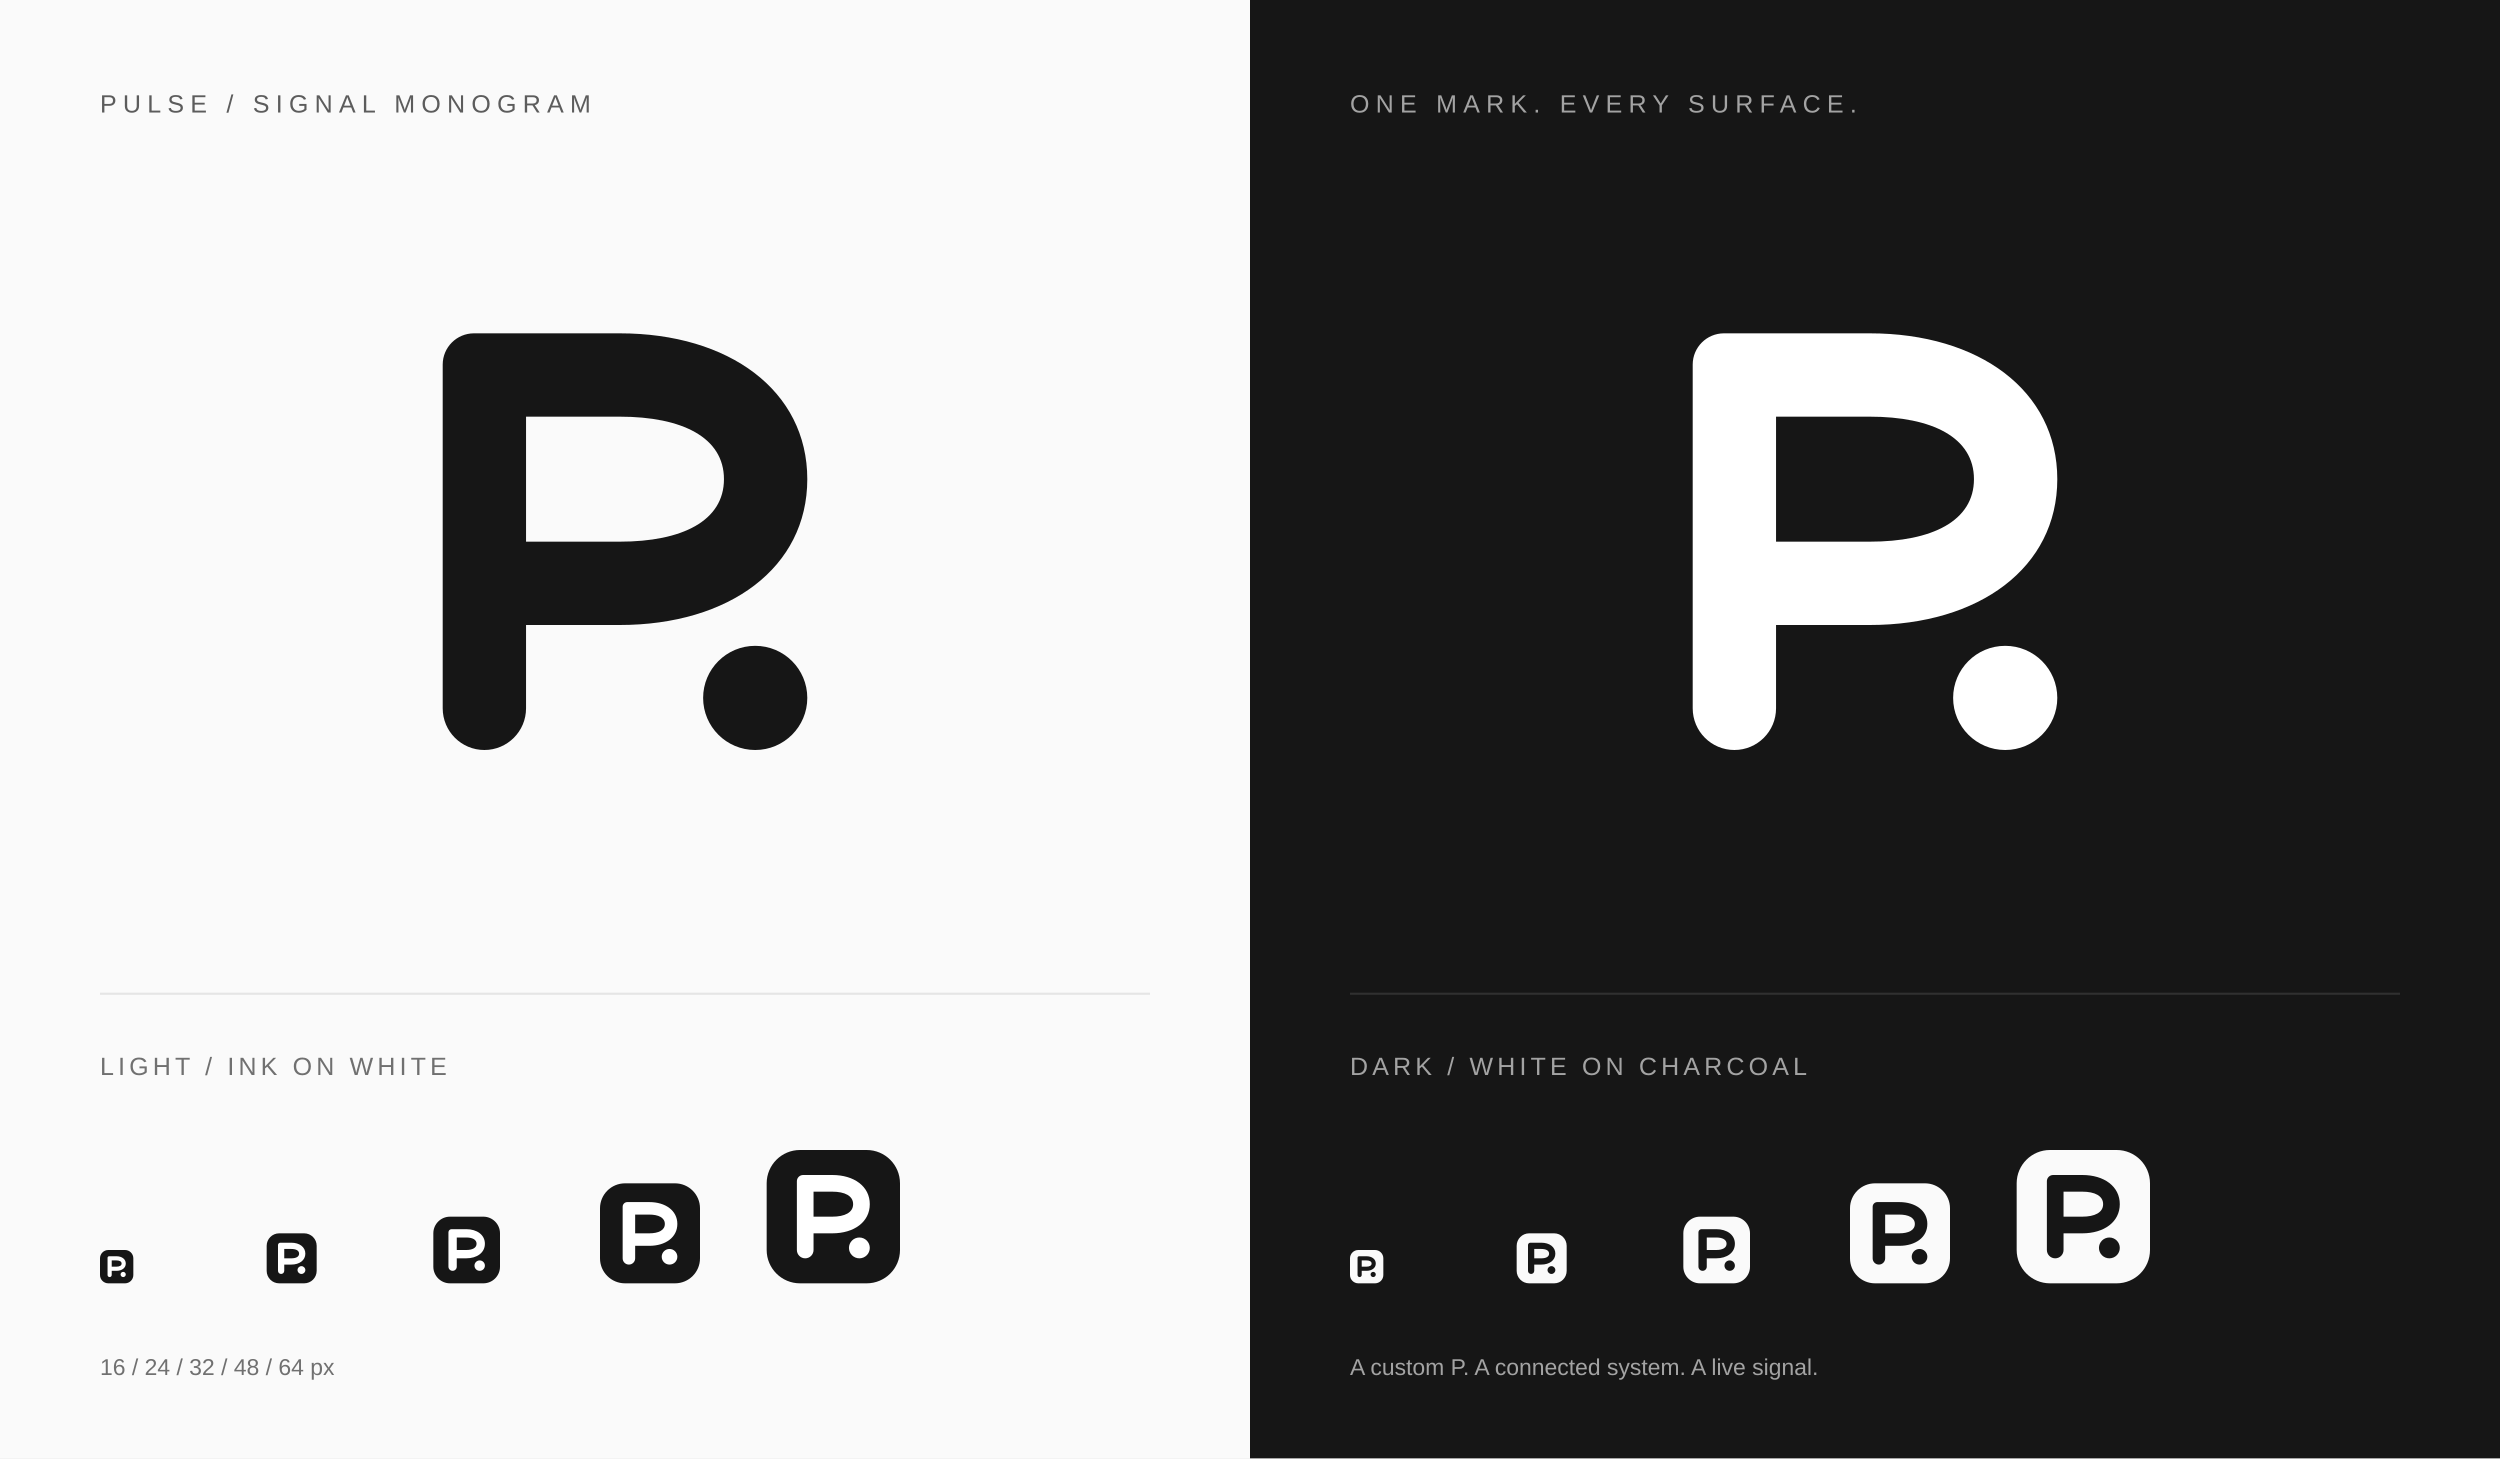
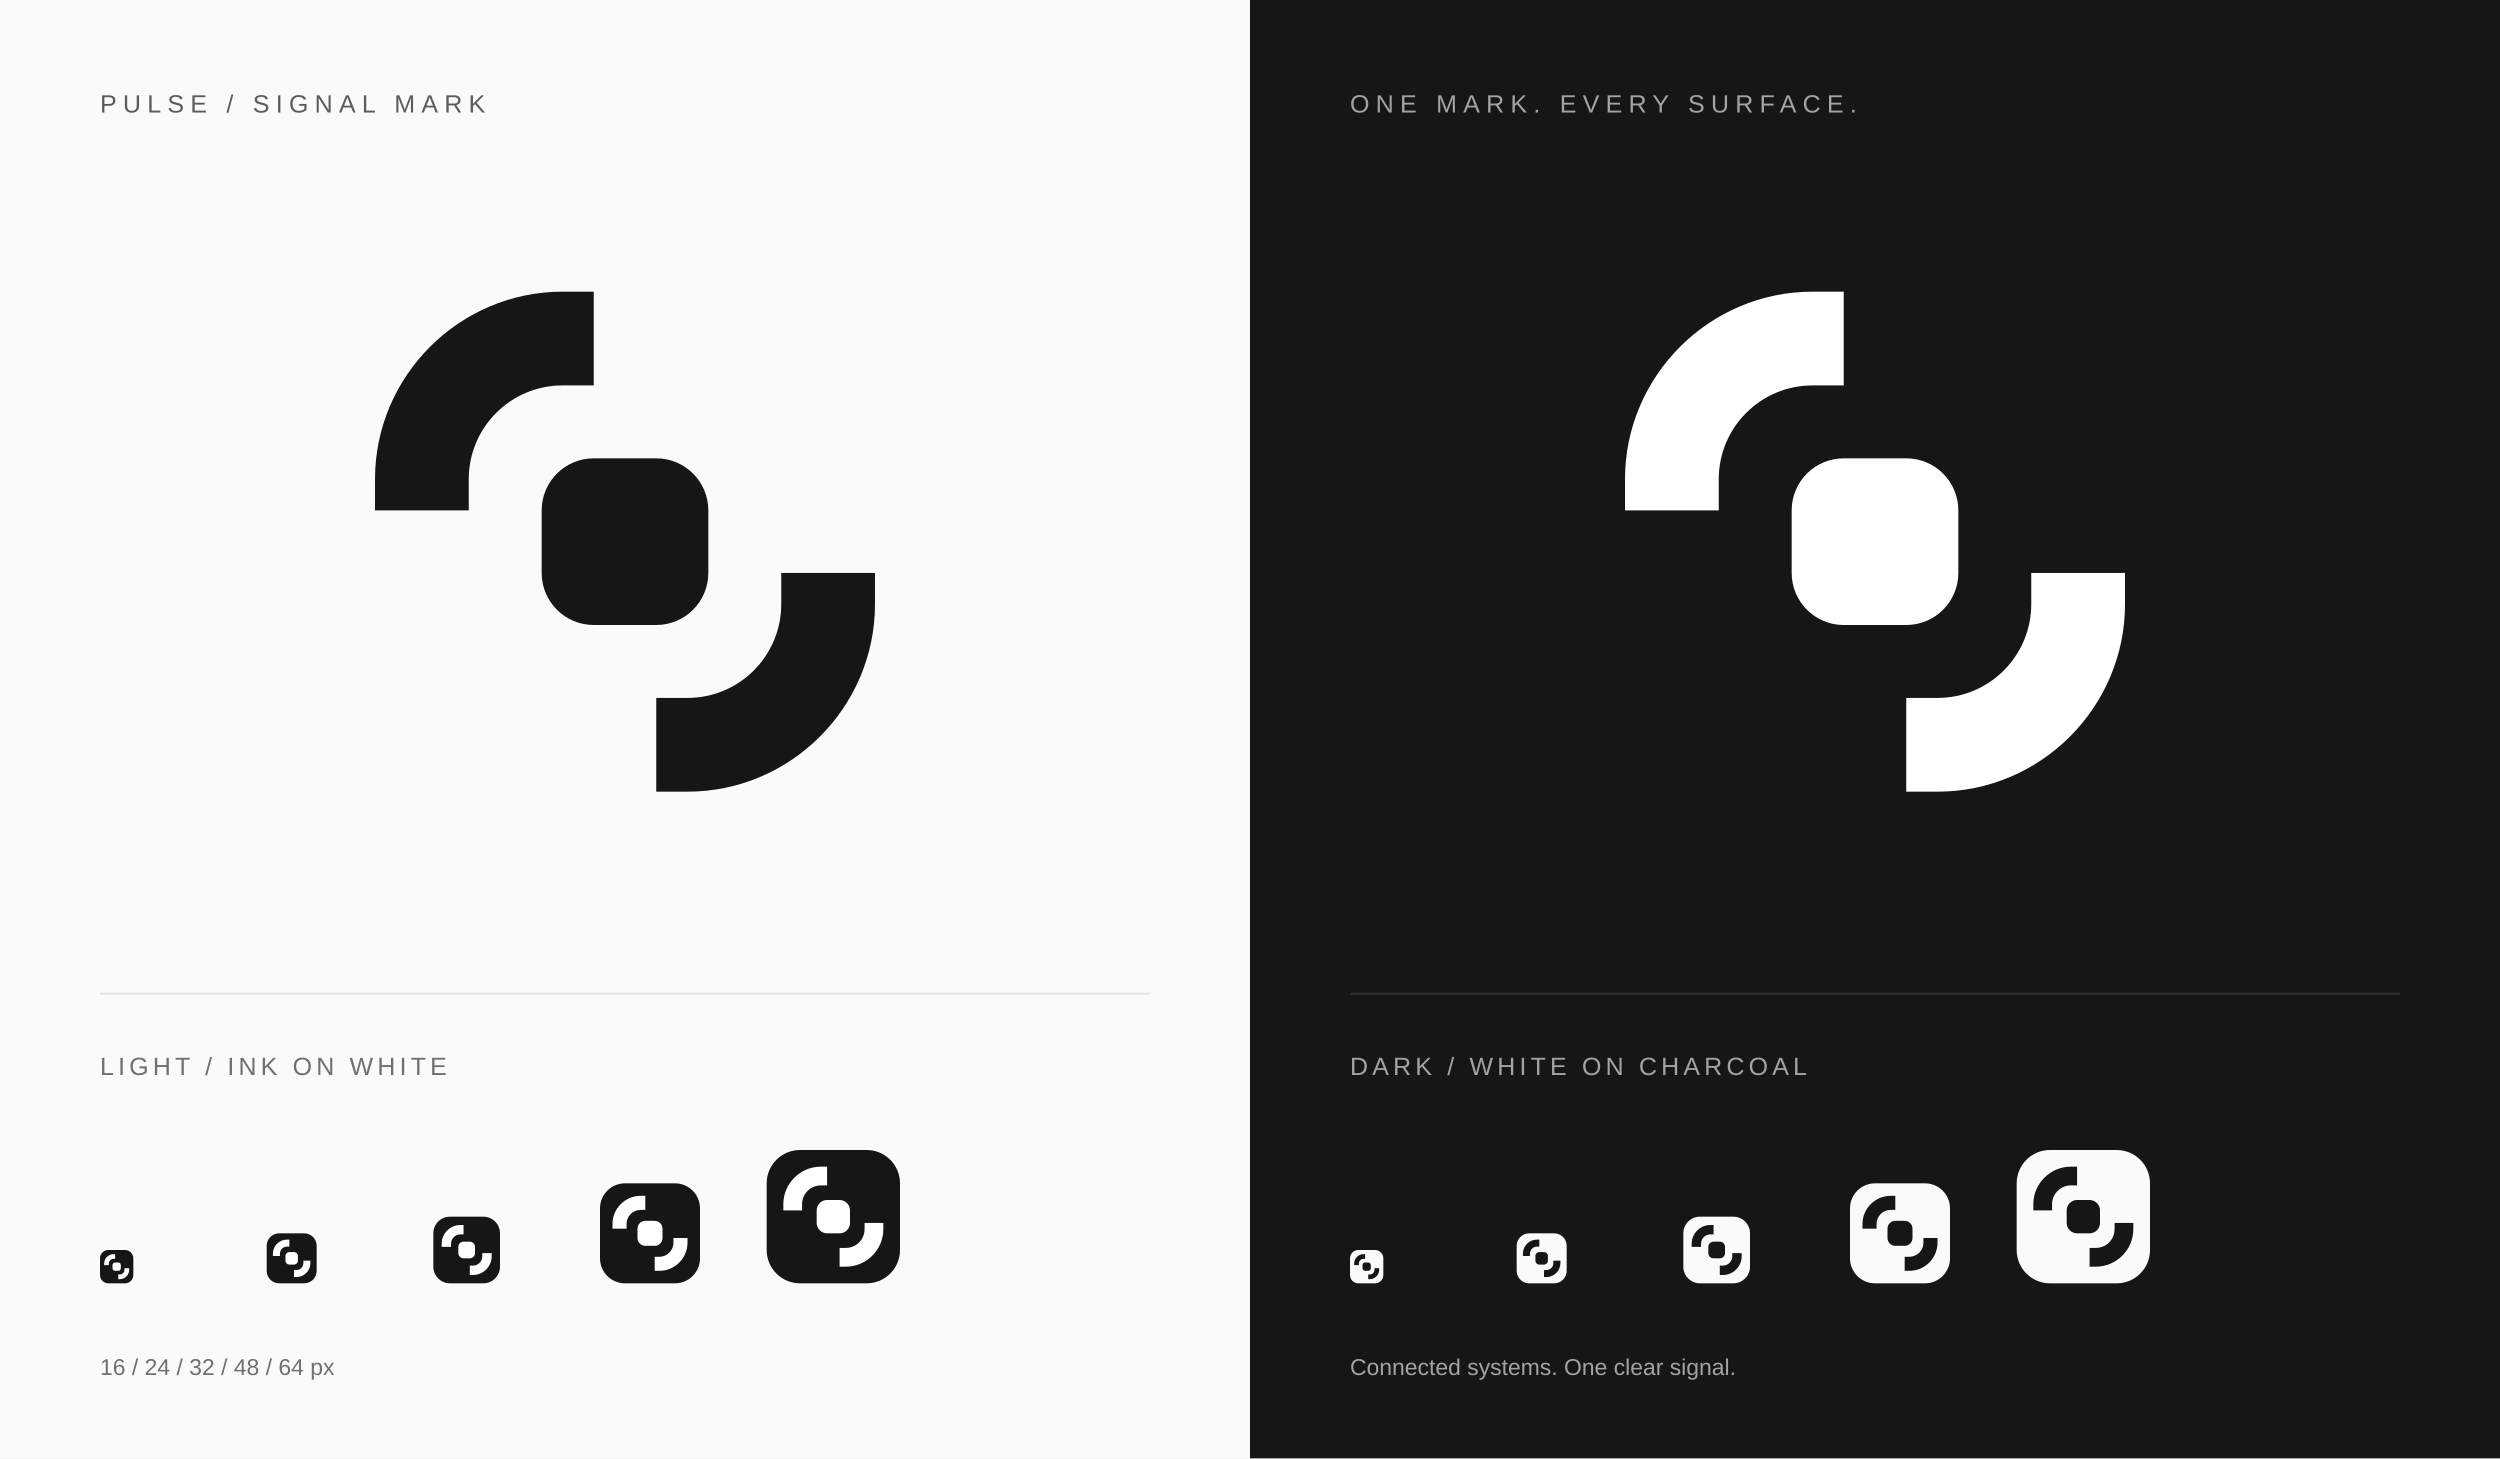
<svg xmlns="http://www.w3.org/2000/svg" width="1200" height="700" viewBox="0 0 1200 700">
  <rect width="600" height="700" fill="#fafafa" />
  <rect x="600" width="600" height="700" fill="#161616" />
  <g font-family="Arial,sans-serif" font-size="12" letter-spacing="3">
-     <text x="48" y="54" fill="#5c5c5c">PULSE / SIGNAL MONOGRAM</text>
+     <text x="48" y="54" fill="#5c5c5c">PULSE / SIGNAL MARK</text>
    <text x="648" y="54" fill="#a3a3a3">ONE MARK. EVERY SURFACE.</text>
  </g>
  <svg x="140" y="100" width="320" height="320" viewBox="0 0 64 64" fill="#161616">
-     <g transform="translate(-1.5 -2)">
-       <path d="M16 50V17a3 3 0 0 1 3-3h14c10.5 0 18 5.5 18 14s-7.5 14-18 14h-9v8a4 4 0 0 1-8 0ZM24 22v12h9c6 0 10-2 10-6s-4-6-10-6Z" />
-       <circle cx="46" cy="49" r="5" />
-     </g>
+     <path d="M29 8h-3C16.1 8 8 16.1 8 26v3h9v-3a9 9 0 0 1 9-9h3V8Zm6 48h3c9.9 0 18-8.1 18-18v-3h-9v3a9 9 0 0 1-9 9h-3v9ZM29 24h6a5 5 0 0 1 5 5v6a5 5 0 0 1-5 5h-6a5 5 0 0 1-5-5v-6a5 5 0 0 1 5-5Z" />
  </svg>
  <svg x="740" y="100" width="320" height="320" viewBox="0 0 64 64" fill="#ffffff">
-     <g transform="translate(-1.5 -2)">
-       <path d="M16 50V17a3 3 0 0 1 3-3h14c10.5 0 18 5.5 18 14s-7.5 14-18 14h-9v8a4 4 0 0 1-8 0ZM24 22v12h9c6 0 10-2 10-6s-4-6-10-6Z" />
-       <circle cx="46" cy="49" r="5" />
-     </g>
+     <path d="M29 8h-3C16.1 8 8 16.1 8 26v3h9v-3a9 9 0 0 1 9-9h3V8Zm6 48h3c9.9 0 18-8.1 18-18v-3h-9v3a9 9 0 0 1-9 9h-3v9ZM29 24h6a5 5 0 0 1 5 5v6a5 5 0 0 1-5 5h-6a5 5 0 0 1-5-5v-6a5 5 0 0 1 5-5Z" />
  </svg>
  <path d="M48 477H552" stroke="#e5e5e5" />
  <path d="M648 477H1152" stroke="#303030" />
  <g font-family="Arial,sans-serif" font-size="12" letter-spacing="2">
    <text x="48" y="516" fill="#707070">LIGHT / INK ON WHITE</text>
    <text x="648" y="516" fill="#a3a3a3">DARK / WHITE ON CHARCOAL</text>
  </g>
  <rect x="48" y="600" width="16" height="16" rx="4" fill="#161616" />
  <svg x="48" y="600" width="16" height="16" viewBox="0 0 64 64" fill="#ffffff">
-     <g transform="translate(-1.5 -2)">
-       <path d="M16 50V17a3 3 0 0 1 3-3h14c10.5 0 18 5.5 18 14s-7.5 14-18 14h-9v8a4 4 0 0 1-8 0ZM24 22v12h9c6 0 10-2 10-6s-4-6-10-6Z" />
-       <circle cx="46" cy="49" r="5" />
-     </g>
+     <path d="M29 8h-3C16.1 8 8 16.1 8 26v3h9v-3a9 9 0 0 1 9-9h3V8Zm6 48h3c9.9 0 18-8.1 18-18v-3h-9v3a9 9 0 0 1-9 9h-3v9ZM29 24h6a5 5 0 0 1 5 5v6a5 5 0 0 1-5 5h-6a5 5 0 0 1-5-5v-6a5 5 0 0 1 5-5Z" />
  </svg>
  <rect x="128" y="592" width="24" height="24" rx="6" fill="#161616" />
  <svg x="128" y="592" width="24" height="24" viewBox="0 0 64 64" fill="#ffffff">
-     <g transform="translate(-1.5 -2)">
-       <path d="M16 50V17a3 3 0 0 1 3-3h14c10.5 0 18 5.5 18 14s-7.5 14-18 14h-9v8a4 4 0 0 1-8 0ZM24 22v12h9c6 0 10-2 10-6s-4-6-10-6Z" />
-       <circle cx="46" cy="49" r="5" />
-     </g>
+     <path d="M29 8h-3C16.1 8 8 16.1 8 26v3h9v-3a9 9 0 0 1 9-9h3V8Zm6 48h3c9.9 0 18-8.1 18-18v-3h-9v3a9 9 0 0 1-9 9h-3v9ZM29 24h6a5 5 0 0 1 5 5v6a5 5 0 0 1-5 5h-6a5 5 0 0 1-5-5v-6a5 5 0 0 1 5-5Z" />
  </svg>
  <rect x="208" y="584" width="32" height="32" rx="8" fill="#161616" />
  <svg x="208" y="584" width="32" height="32" viewBox="0 0 64 64" fill="#ffffff">
-     <g transform="translate(-1.5 -2)">
-       <path d="M16 50V17a3 3 0 0 1 3-3h14c10.5 0 18 5.5 18 14s-7.5 14-18 14h-9v8a4 4 0 0 1-8 0ZM24 22v12h9c6 0 10-2 10-6s-4-6-10-6Z" />
-       <circle cx="46" cy="49" r="5" />
-     </g>
+     <path d="M29 8h-3C16.1 8 8 16.1 8 26v3h9v-3a9 9 0 0 1 9-9h3V8Zm6 48h3c9.9 0 18-8.1 18-18v-3h-9v3a9 9 0 0 1-9 9h-3v9ZM29 24h6a5 5 0 0 1 5 5v6a5 5 0 0 1-5 5h-6a5 5 0 0 1-5-5v-6a5 5 0 0 1 5-5Z" />
  </svg>
  <rect x="288" y="568" width="48" height="48" rx="12" fill="#161616" />
  <svg x="288" y="568" width="48" height="48" viewBox="0 0 64 64" fill="#ffffff">
-     <g transform="translate(-1.5 -2)">
-       <path d="M16 50V17a3 3 0 0 1 3-3h14c10.5 0 18 5.5 18 14s-7.5 14-18 14h-9v8a4 4 0 0 1-8 0ZM24 22v12h9c6 0 10-2 10-6s-4-6-10-6Z" />
-       <circle cx="46" cy="49" r="5" />
-     </g>
+     <path d="M29 8h-3C16.1 8 8 16.1 8 26v3h9v-3a9 9 0 0 1 9-9h3V8Zm6 48h3c9.9 0 18-8.1 18-18v-3h-9v3a9 9 0 0 1-9 9h-3v9ZM29 24h6a5 5 0 0 1 5 5v6a5 5 0 0 1-5 5h-6a5 5 0 0 1-5-5v-6a5 5 0 0 1 5-5Z" />
  </svg>
  <rect x="368" y="552" width="64" height="64" rx="16" fill="#161616" />
  <svg x="368" y="552" width="64" height="64" viewBox="0 0 64 64" fill="#ffffff">
-     <g transform="translate(-1.5 -2)">
-       <path d="M16 50V17a3 3 0 0 1 3-3h14c10.5 0 18 5.5 18 14s-7.5 14-18 14h-9v8a4 4 0 0 1-8 0ZM24 22v12h9c6 0 10-2 10-6s-4-6-10-6Z" />
-       <circle cx="46" cy="49" r="5" />
-     </g>
+     <path d="M29 8h-3C16.1 8 8 16.1 8 26v3h9v-3a9 9 0 0 1 9-9h3V8Zm6 48h3c9.9 0 18-8.1 18-18v-3h-9v3a9 9 0 0 1-9 9h-3v9ZM29 24h6a5 5 0 0 1 5 5v6a5 5 0 0 1-5 5h-6a5 5 0 0 1-5-5v-6a5 5 0 0 1 5-5Z" />
  </svg>
  <rect x="648" y="600" width="16" height="16" rx="4" fill="#fafafa" />
  <svg x="648" y="600" width="16" height="16" viewBox="0 0 64 64" fill="#161616">
-     <g transform="translate(-1.5 -2)">
-       <path d="M16 50V17a3 3 0 0 1 3-3h14c10.5 0 18 5.5 18 14s-7.5 14-18 14h-9v8a4 4 0 0 1-8 0ZM24 22v12h9c6 0 10-2 10-6s-4-6-10-6Z" />
-       <circle cx="46" cy="49" r="5" />
-     </g>
+     <path d="M29 8h-3C16.1 8 8 16.1 8 26v3h9v-3a9 9 0 0 1 9-9h3V8Zm6 48h3c9.9 0 18-8.1 18-18v-3h-9v3a9 9 0 0 1-9 9h-3v9ZM29 24h6a5 5 0 0 1 5 5v6a5 5 0 0 1-5 5h-6a5 5 0 0 1-5-5v-6a5 5 0 0 1 5-5Z" />
  </svg>
  <rect x="728" y="592" width="24" height="24" rx="6" fill="#fafafa" />
  <svg x="728" y="592" width="24" height="24" viewBox="0 0 64 64" fill="#161616">
-     <g transform="translate(-1.5 -2)">
-       <path d="M16 50V17a3 3 0 0 1 3-3h14c10.5 0 18 5.5 18 14s-7.5 14-18 14h-9v8a4 4 0 0 1-8 0ZM24 22v12h9c6 0 10-2 10-6s-4-6-10-6Z" />
-       <circle cx="46" cy="49" r="5" />
-     </g>
+     <path d="M29 8h-3C16.1 8 8 16.1 8 26v3h9v-3a9 9 0 0 1 9-9h3V8Zm6 48h3c9.9 0 18-8.1 18-18v-3h-9v3a9 9 0 0 1-9 9h-3v9ZM29 24h6a5 5 0 0 1 5 5v6a5 5 0 0 1-5 5h-6a5 5 0 0 1-5-5v-6a5 5 0 0 1 5-5Z" />
  </svg>
  <rect x="808" y="584" width="32" height="32" rx="8" fill="#fafafa" />
  <svg x="808" y="584" width="32" height="32" viewBox="0 0 64 64" fill="#161616">
-     <g transform="translate(-1.5 -2)">
-       <path d="M16 50V17a3 3 0 0 1 3-3h14c10.5 0 18 5.5 18 14s-7.5 14-18 14h-9v8a4 4 0 0 1-8 0ZM24 22v12h9c6 0 10-2 10-6s-4-6-10-6Z" />
-       <circle cx="46" cy="49" r="5" />
-     </g>
+     <path d="M29 8h-3C16.1 8 8 16.1 8 26v3h9v-3a9 9 0 0 1 9-9h3V8Zm6 48h3c9.9 0 18-8.1 18-18v-3h-9v3a9 9 0 0 1-9 9h-3v9ZM29 24h6a5 5 0 0 1 5 5v6a5 5 0 0 1-5 5h-6a5 5 0 0 1-5-5v-6a5 5 0 0 1 5-5Z" />
  </svg>
  <rect x="888" y="568" width="48" height="48" rx="12" fill="#fafafa" />
  <svg x="888" y="568" width="48" height="48" viewBox="0 0 64 64" fill="#161616">
-     <g transform="translate(-1.5 -2)">
-       <path d="M16 50V17a3 3 0 0 1 3-3h14c10.5 0 18 5.5 18 14s-7.5 14-18 14h-9v8a4 4 0 0 1-8 0ZM24 22v12h9c6 0 10-2 10-6s-4-6-10-6Z" />
-       <circle cx="46" cy="49" r="5" />
-     </g>
+     <path d="M29 8h-3C16.1 8 8 16.1 8 26v3h9v-3a9 9 0 0 1 9-9h3V8Zm6 48h3c9.9 0 18-8.1 18-18v-3h-9v3a9 9 0 0 1-9 9h-3v9ZM29 24h6a5 5 0 0 1 5 5v6a5 5 0 0 1-5 5h-6a5 5 0 0 1-5-5v-6a5 5 0 0 1 5-5Z" />
  </svg>
  <rect x="968" y="552" width="64" height="64" rx="16" fill="#fafafa" />
  <svg x="968" y="552" width="64" height="64" viewBox="0 0 64 64" fill="#161616">
-     <g transform="translate(-1.5 -2)">
-       <path d="M16 50V17a3 3 0 0 1 3-3h14c10.5 0 18 5.5 18 14s-7.5 14-18 14h-9v8a4 4 0 0 1-8 0ZM24 22v12h9c6 0 10-2 10-6s-4-6-10-6Z" />
-       <circle cx="46" cy="49" r="5" />
-     </g>
+     <path d="M29 8h-3C16.1 8 8 16.1 8 26v3h9v-3a9 9 0 0 1 9-9h3V8Zm6 48h3c9.9 0 18-8.1 18-18v-3h-9v3a9 9 0 0 1-9 9h-3v9ZM29 24h6a5 5 0 0 1 5 5v6a5 5 0 0 1-5 5h-6a5 5 0 0 1-5-5v-6a5 5 0 0 1 5-5Z" />
  </svg>
  <g font-family="Arial,sans-serif" font-size="11" fill="#707070">
    <text x="48" y="660">16 / 24 / 32 / 48 / 64 px</text>
-     <text x="648" y="660" fill="#a3a3a3">A custom P. A connected system. A live signal.</text>
+     <text x="648" y="660" fill="#a3a3a3">Connected systems. One clear signal.</text>
  </g>
</svg>
